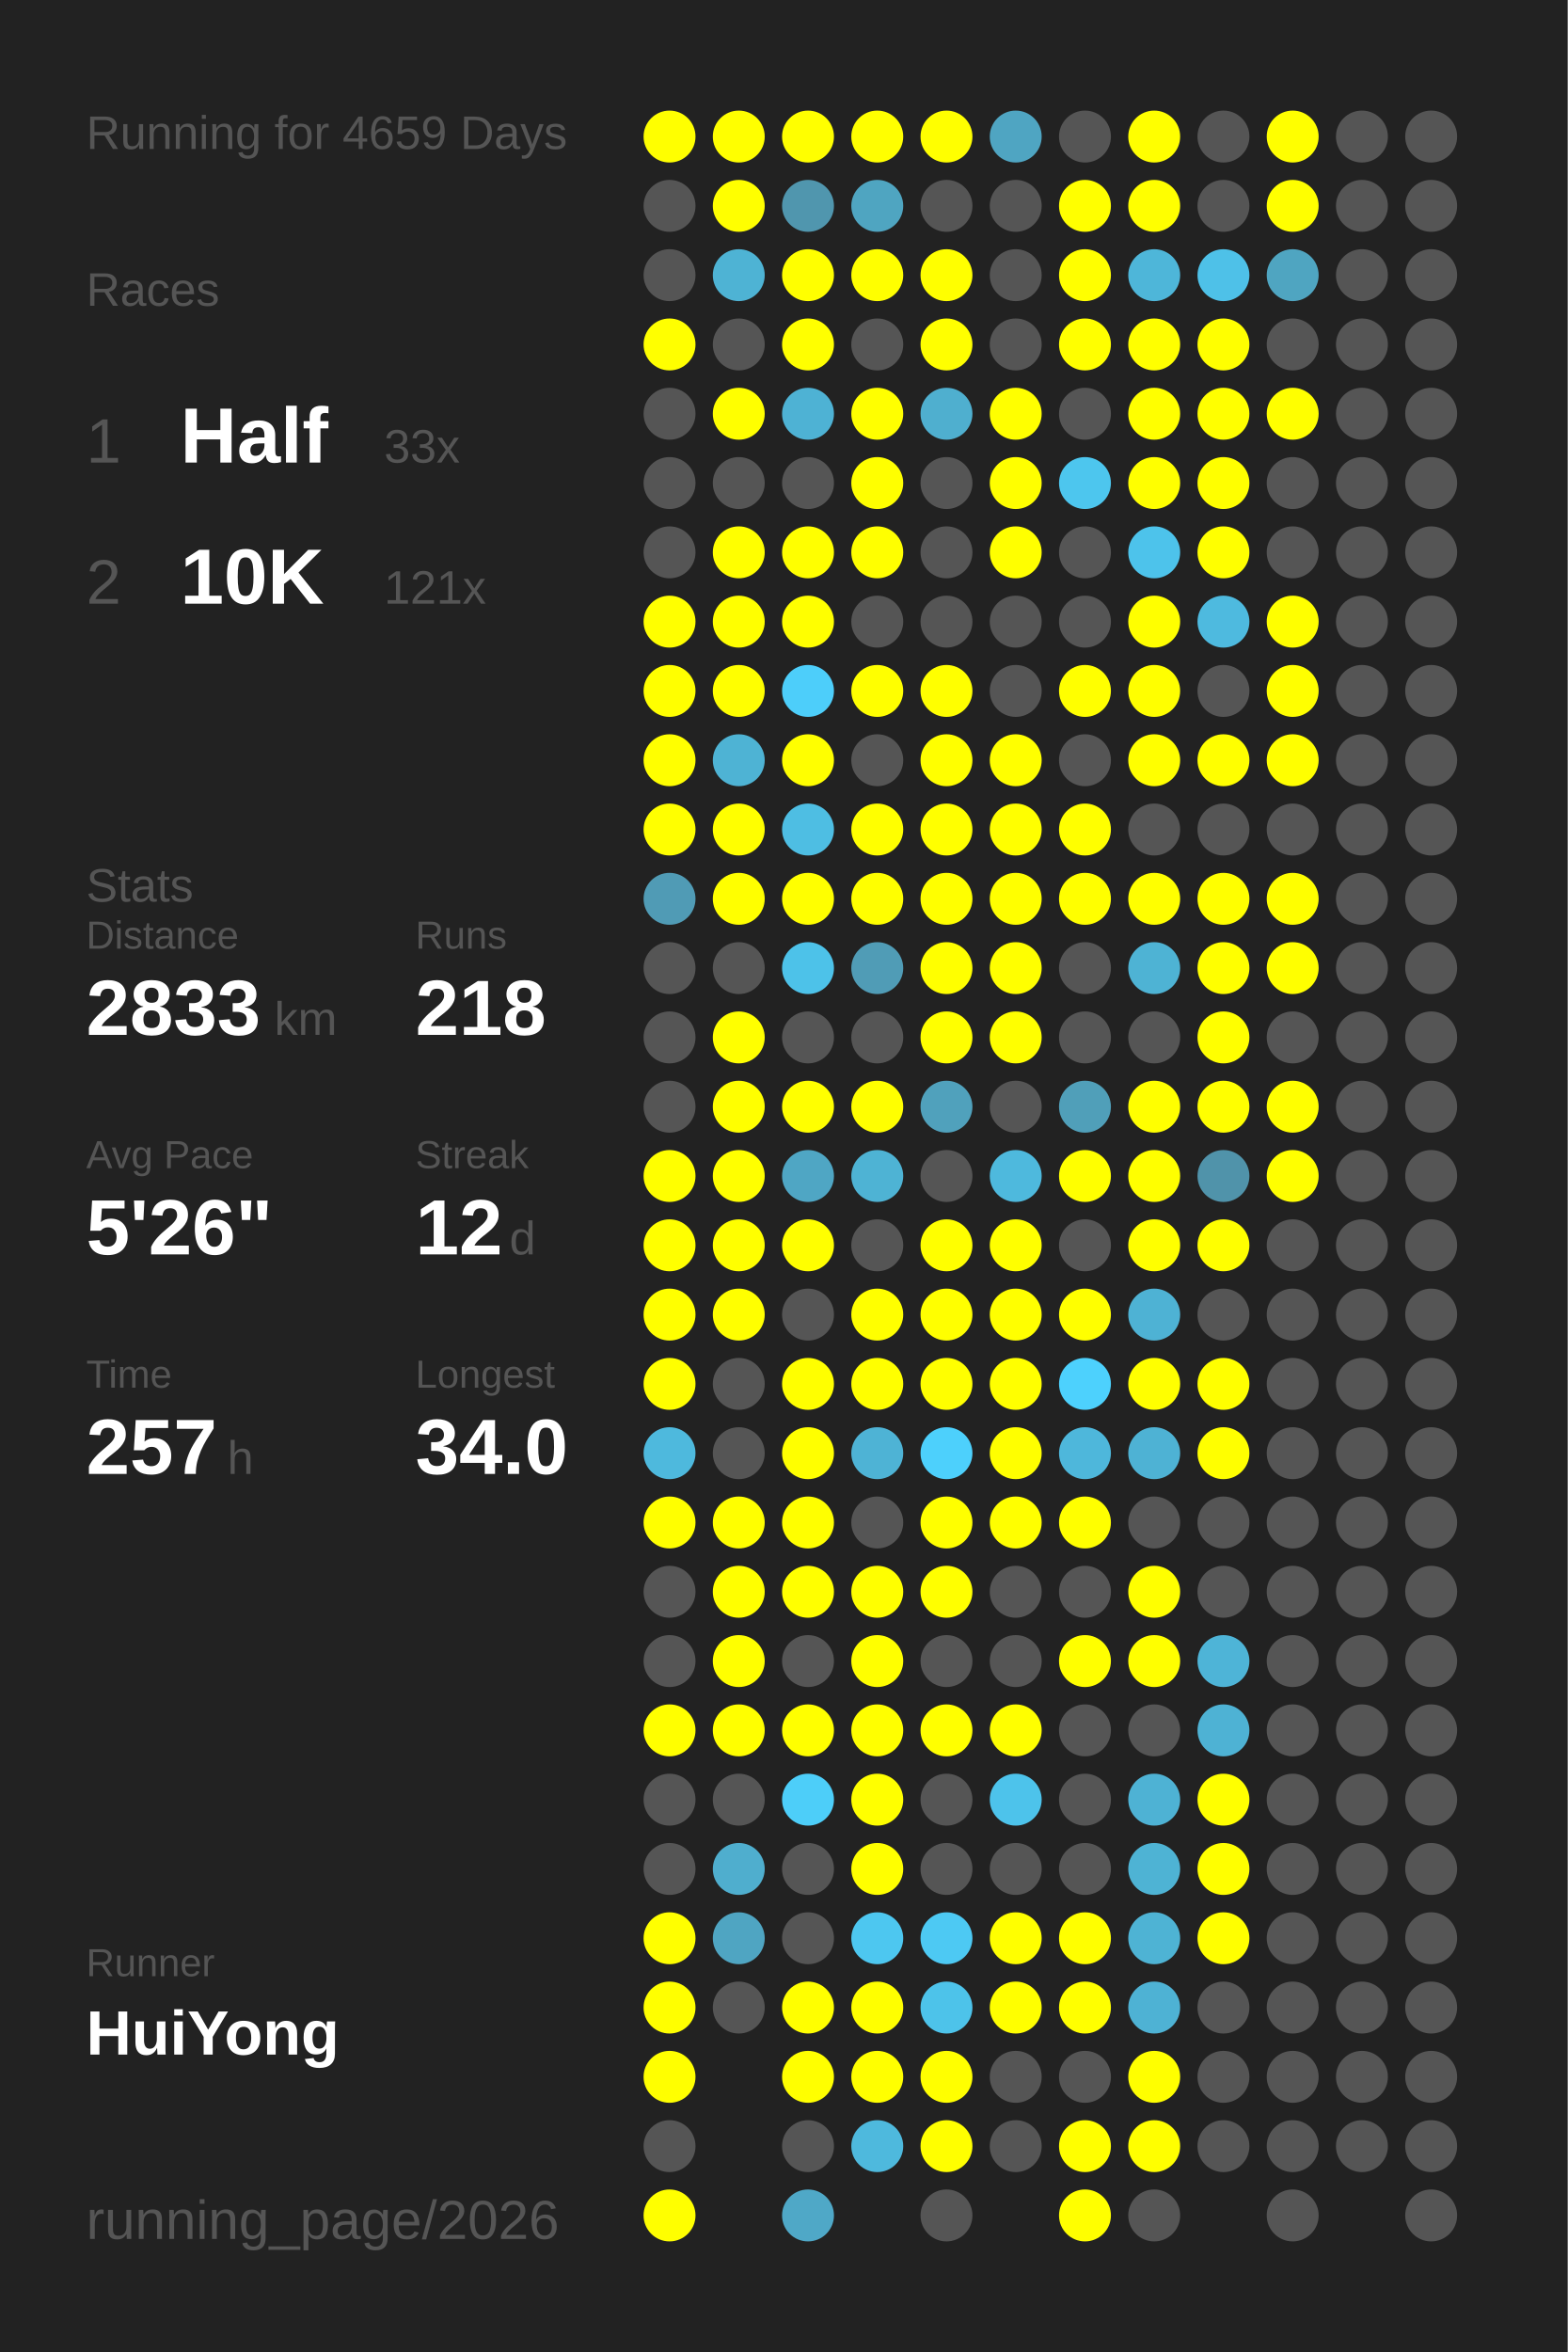
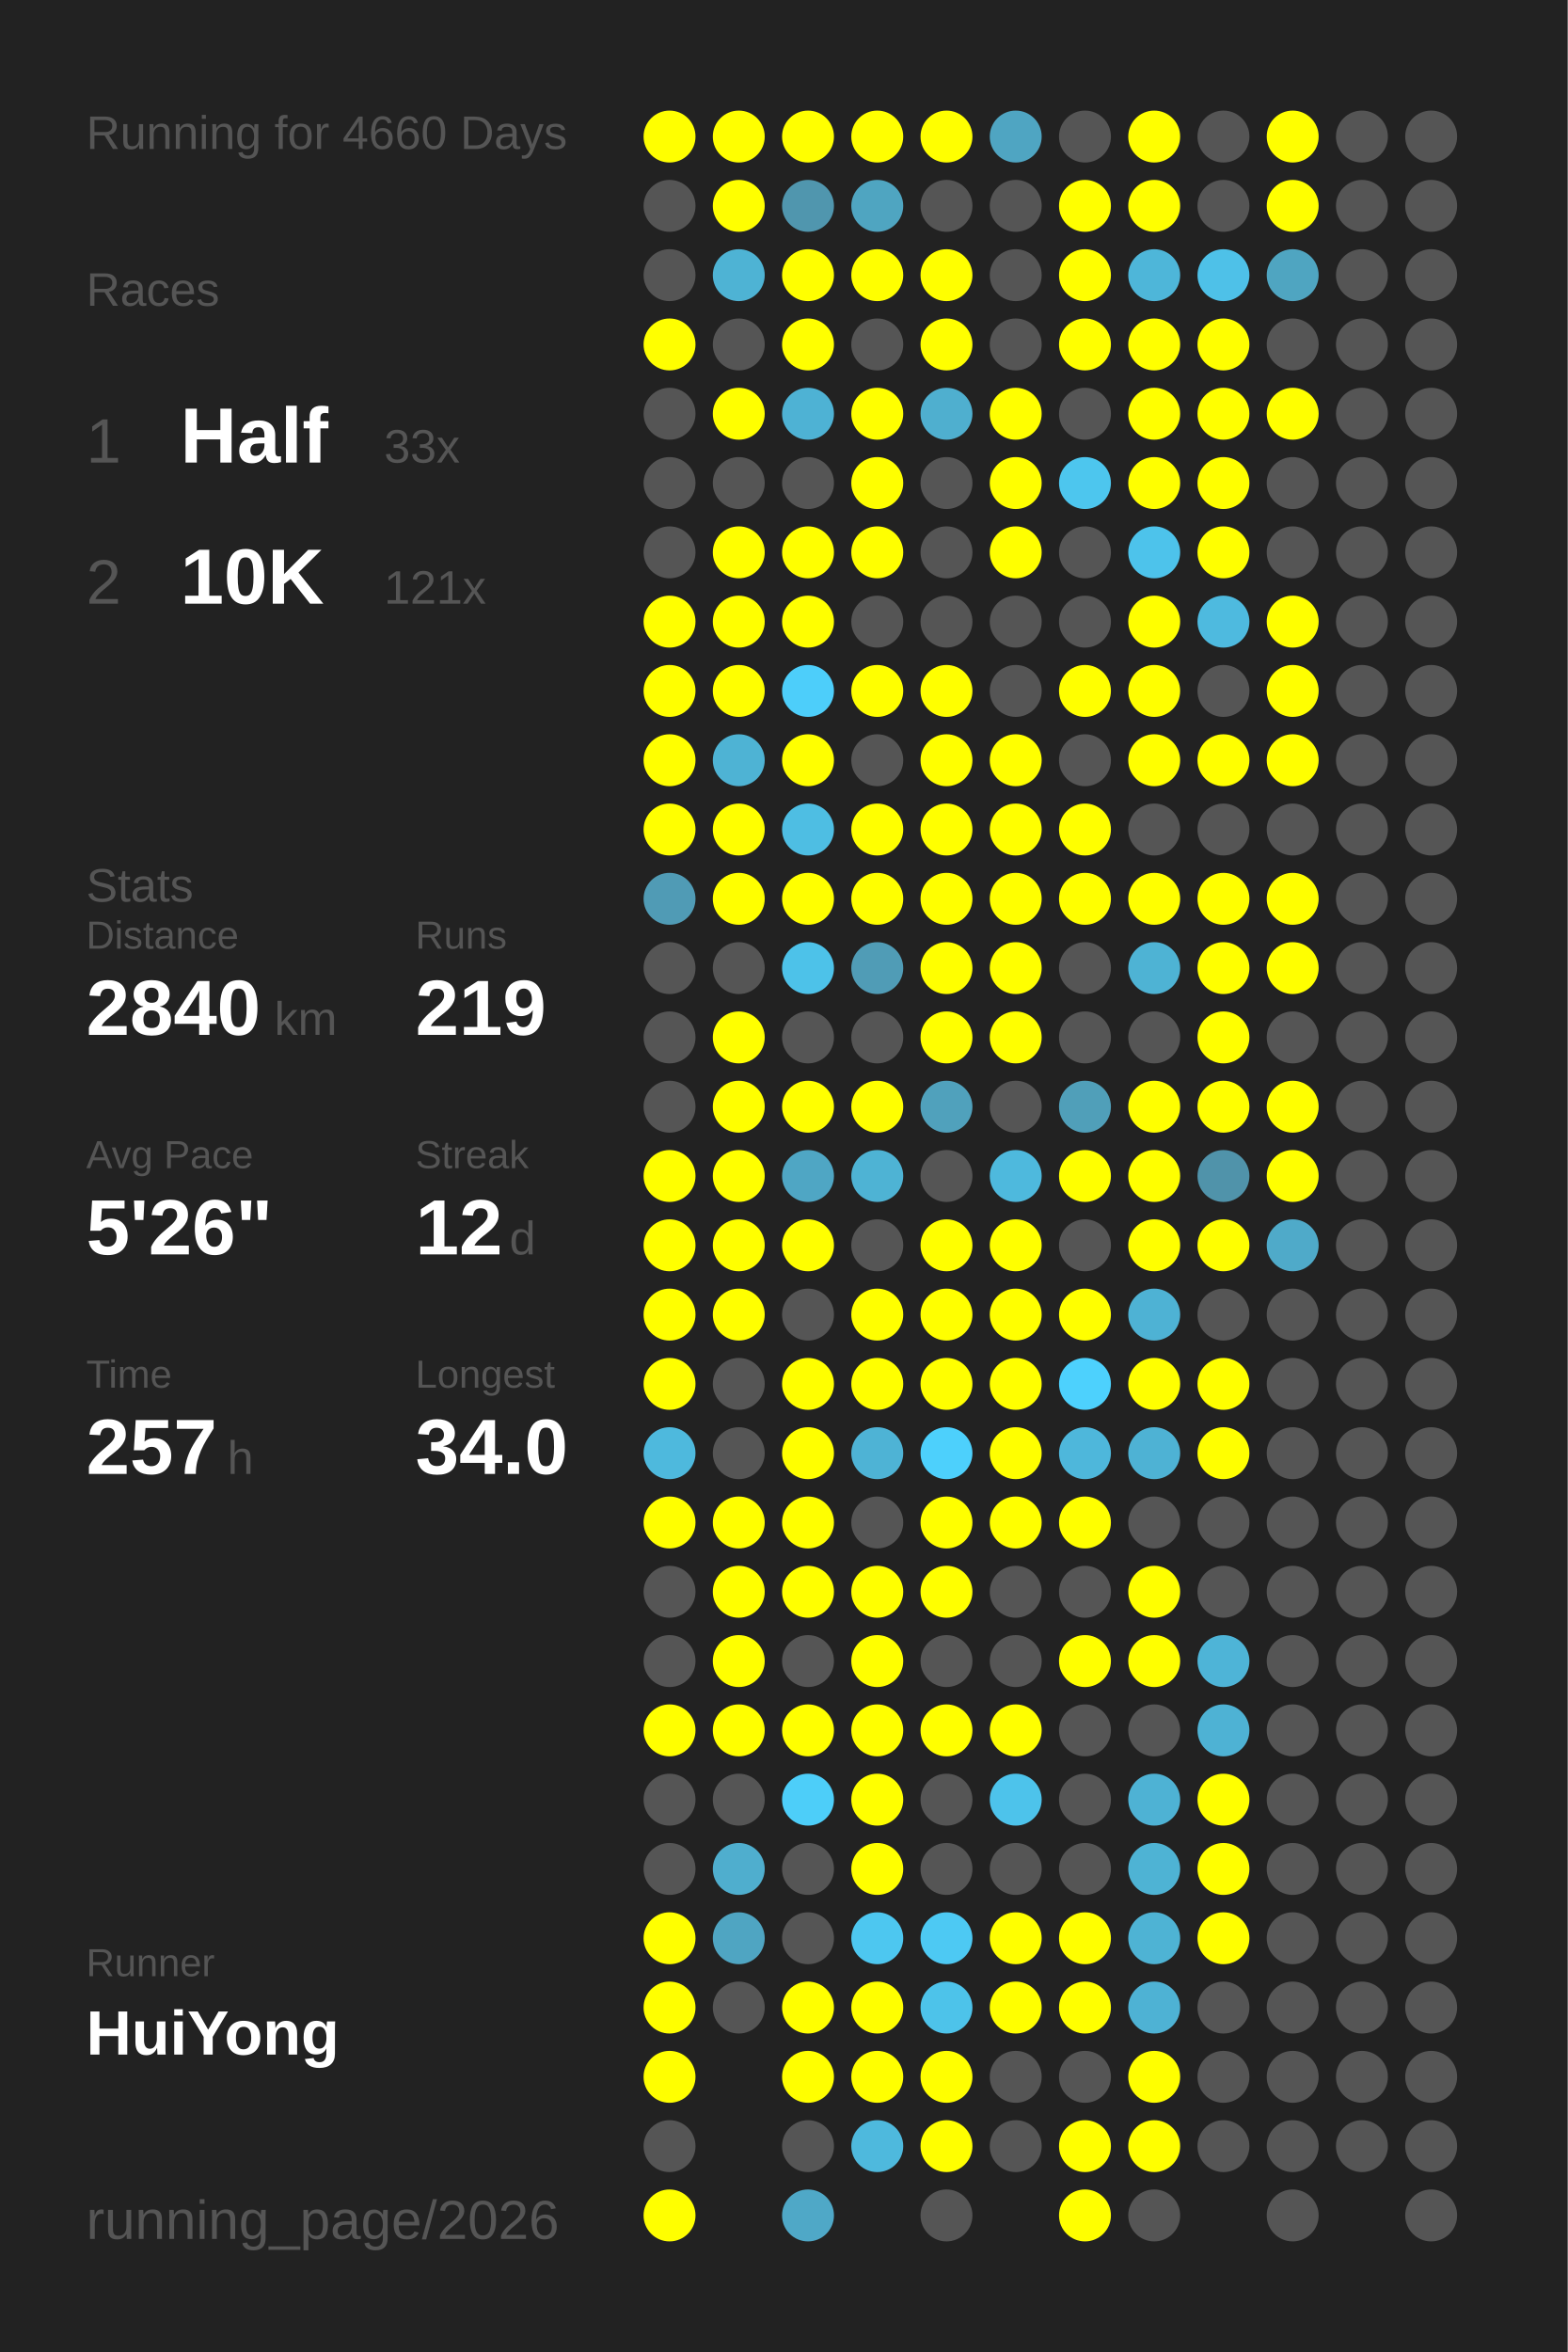
<svg xmlns="http://www.w3.org/2000/svg" baseProfile="full" height="300mm" version="1.1" viewBox="0,0,200,300" width="200mm">
  <defs />
  <rect fill="#222222" height="300" width="200" x="0" y="0" />
-   <text fill="#555555" style="font-size:6px; font-family:Arial;" x="11" y="19">Running for 4659 Days</text>
+   <text fill="#555555" style="font-size:6px; font-family:Arial;" x="11" y="19">Running for 4660 Days</text>
  <text fill="#555555" style="font-size:6px; font-family:Arial;" x="11" y="39">Races</text>
  <text fill="#555555" style="font-size:8px; font-family:Arial;" x="11" y="59">1</text>
  <text fill="#FFFFFF" style="font-size:10px; font-family:Arial; font-weight:bold;" x="23" y="59">Half</text>
  <text fill="#555555" style="font-size:6px; font-family:Arial;" x="49" y="59">33x</text>
  <text fill="#555555" style="font-size:8px; font-family:Arial;" x="11" y="77">2</text>
  <text fill="#FFFFFF" style="font-size:10px; font-family:Arial; font-weight:bold;" x="23" y="77">10K</text>
  <text fill="#555555" style="font-size:6px; font-family:Arial;" x="49" y="77">121x</text>
  <text fill="#555555" style="font-size:6px; font-family:Arial;" x="11" y="115">Stats</text>
  <text fill="#555555" style="font-size:5px; font-family:Arial;" x="11" y="121">Distance</text>
-   <text fill="#FFFFFF" style="font-size:10px; font-family:Arial; font-weight:bold;" x="11" y="132">2833</text>
+   <text fill="#FFFFFF" style="font-size:10px; font-family:Arial; font-weight:bold;" x="11" y="132">2840</text>
  <text fill="#555555" style="font-size:6px; font-family:Arial;" x="35" y="132">km</text>
  <text fill="#555555" style="font-size:5px; font-family:Arial;" x="53" y="121">Runs</text>
-   <text fill="#FFFFFF" style="font-size:10px; font-family:Arial; font-weight:bold;" x="53" y="132">218</text>
+   <text fill="#FFFFFF" style="font-size:10px; font-family:Arial; font-weight:bold;" x="53" y="132">219</text>
  <text fill="#555555" style="font-size:5px; font-family:Arial;" x="11" y="149">Avg Pace</text>
  <text fill="#FFFFFF" style="font-size:10px; font-family:Arial; font-weight:bold;" x="11" y="160">5'26"</text>
  <text fill="#555555" style="font-size:5px; font-family:Arial;" x="53" y="149">Streak</text>
  <text fill="#FFFFFF" style="font-size:10px; font-family:Arial; font-weight:bold;" x="53" y="160">12</text>
  <text fill="#555555" style="font-size:6px; font-family:Arial;" x="65" y="160">d</text>
  <text fill="#555555" style="font-size:5px; font-family:Arial;" x="11" y="177">Time</text>
  <text fill="#FFFFFF" style="font-size:10px; font-family:Arial; font-weight:bold;" x="11" y="188">257</text>
  <text fill="#555555" style="font-size:6px; font-family:Arial;" x="29" y="188">h</text>
  <text fill="#555555" style="font-size:5px; font-family:Arial;" x="53" y="177">Longest</text>
  <text fill="#FFFFFF" style="font-size:10px; font-family:Arial; font-weight:bold;" x="53" y="188">34.0</text>
  <text fill="#555555" style="font-size:5px; font-family:Arial;" x="11" y="252.065">Runner</text>
  <text fill="#FFFFFF" style="font-size:8px; font-family:Arial; font-weight:bold;" x="11" y="262.065">HuiYong</text>
  <text fill="#555555" style="font-size:7px; font-family:Arial;" x="11" y="285.581">running_page/2026</text>
  <circle cx="85.417" cy="17.419" fill="#FFFF00" r="3.312" />
  <circle cx="85.417" cy="26.258" fill="#555555" r="3.312" />
  <circle cx="85.417" cy="35.097" fill="#555555" r="3.312" />
  <circle cx="85.417" cy="43.935" fill="#FFFF00" r="3.312" />
  <circle cx="85.417" cy="52.774" fill="#555555" r="3.312" />
  <circle cx="85.417" cy="61.613" fill="#555555" r="3.312" />
  <circle cx="85.417" cy="70.452" fill="#555555" r="3.312" />
  <circle cx="85.417" cy="79.29" fill="#FFFF00" r="3.312" />
  <circle cx="85.417" cy="88.129" fill="#FFFF00" r="3.312" />
  <circle cx="85.417" cy="96.968" fill="#FFFF00" r="3.312" />
  <circle cx="85.417" cy="105.806" fill="#FFFF00" r="3.312" />
  <circle cx="85.417" cy="114.645" fill="#509bb5" r="3.312" />
  <circle cx="85.417" cy="123.484" fill="#555555" r="3.312" />
  <circle cx="85.417" cy="132.323" fill="#555555" r="3.312" />
  <circle cx="85.417" cy="141.161" fill="#555555" r="3.312" />
  <circle cx="85.417" cy="150" fill="#FFFF00" r="3.312" />
  <circle cx="85.417" cy="158.839" fill="#FFFF00" r="3.312" />
  <circle cx="85.417" cy="167.677" fill="#FFFF00" r="3.312" />
  <circle cx="85.417" cy="176.516" fill="#FFFF00" r="3.312" />
  <circle cx="85.417" cy="185.355" fill="#4eb9dd" r="3.312" />
  <circle cx="85.417" cy="194.194" fill="#FFFF00" r="3.312" />
  <circle cx="85.417" cy="203.032" fill="#555555" r="3.312" />
  <circle cx="85.417" cy="211.871" fill="#555555" r="3.312" />
  <circle cx="85.417" cy="220.71" fill="#FFFF00" r="3.312" />
  <circle cx="85.417" cy="229.548" fill="#555555" r="3.312" />
  <circle cx="85.417" cy="238.387" fill="#555555" r="3.312" />
  <circle cx="85.417" cy="247.226" fill="#FFFF00" r="3.312" />
  <circle cx="85.417" cy="256.065" fill="#FFFF00" r="3.312" />
  <circle cx="85.417" cy="264.903" fill="#FFFF00" r="3.312" />
  <circle cx="85.417" cy="273.742" fill="#555555" r="3.312" />
  <circle cx="85.417" cy="282.581" fill="#FFFF00" r="3.312" />
  <circle cx="94.25" cy="17.419" fill="#FFFF00" r="3.312" />
  <circle cx="94.25" cy="26.258" fill="#FFFF00" r="3.312" />
  <circle cx="94.25" cy="35.097" fill="#4eb3d4" r="3.312" />
  <circle cx="94.25" cy="43.935" fill="#555555" r="3.312" />
  <circle cx="94.25" cy="52.774" fill="#FFFF00" r="3.312" />
  <circle cx="94.25" cy="61.613" fill="#555555" r="3.312" />
  <circle cx="94.25" cy="70.452" fill="#FFFF00" r="3.312" />
  <circle cx="94.25" cy="79.29" fill="#FFFF00" r="3.312" />
  <circle cx="94.25" cy="88.129" fill="#FFFF00" r="3.312" />
  <circle cx="94.25" cy="96.968" fill="#4eb3d4" r="3.312" />
  <circle cx="94.25" cy="105.806" fill="#FFFF00" r="3.312" />
  <circle cx="94.25" cy="114.645" fill="#FFFF00" r="3.312" />
  <circle cx="94.25" cy="123.484" fill="#555555" r="3.312" />
  <circle cx="94.25" cy="132.323" fill="#FFFF00" r="3.312" />
  <circle cx="94.25" cy="141.161" fill="#FFFF00" r="3.312" />
  <circle cx="94.25" cy="150" fill="#FFFF00" r="3.312" />
  <circle cx="94.25" cy="158.839" fill="#FFFF00" r="3.312" />
  <circle cx="94.25" cy="167.677" fill="#FFFF00" r="3.312" />
  <circle cx="94.25" cy="176.516" fill="#555555" r="3.312" />
  <circle cx="94.25" cy="185.355" fill="#555555" r="3.312" />
  <circle cx="94.25" cy="194.194" fill="#FFFF00" r="3.312" />
  <circle cx="94.25" cy="203.032" fill="#FFFF00" r="3.312" />
  <circle cx="94.25" cy="211.871" fill="#FFFF00" r="3.312" />
  <circle cx="94.25" cy="220.71" fill="#FFFF00" r="3.312" />
  <circle cx="94.25" cy="229.548" fill="#555555" r="3.312" />
  <circle cx="94.25" cy="238.387" fill="#4faece" r="3.312" />
  <circle cx="94.25" cy="247.226" fill="#4fa5c2" r="3.312" />
  <circle cx="94.25" cy="256.065" fill="#555555" r="3.312" />
  <circle cx="103.083" cy="17.419" fill="#FFFF00" r="3.312" />
  <circle cx="103.083" cy="26.258" fill="#5096ae" r="3.312" />
  <circle cx="103.083" cy="35.097" fill="#FFFF00" r="3.312" />
  <circle cx="103.083" cy="43.935" fill="#FFFF00" r="3.312" />
  <circle cx="103.083" cy="52.774" fill="#4eb2d4" r="3.312" />
  <circle cx="103.083" cy="61.613" fill="#555555" r="3.312" />
  <circle cx="103.083" cy="70.452" fill="#FFFF00" r="3.312" />
  <circle cx="103.083" cy="79.29" fill="#FFFF00" r="3.312" />
  <circle cx="103.083" cy="88.129" fill="#4dcefa" r="3.312" />
  <circle cx="103.083" cy="96.968" fill="#FFFF00" r="3.312" />
  <circle cx="103.083" cy="105.806" fill="#4ebee3" r="3.312" />
  <circle cx="103.083" cy="114.645" fill="#FFFF00" r="3.312" />
  <circle cx="103.083" cy="123.484" fill="#4dc2e9" r="3.312" />
  <circle cx="103.083" cy="132.323" fill="#555555" r="3.312" />
  <circle cx="103.083" cy="141.161" fill="#FFFF00" r="3.312" />
  <circle cx="103.083" cy="150" fill="#4fa6c4" r="3.312" />
  <circle cx="103.083" cy="158.839" fill="#FFFF00" r="3.312" />
  <circle cx="103.083" cy="167.677" fill="#555555" r="3.312" />
  <circle cx="103.083" cy="176.516" fill="#FFFF00" r="3.312" />
  <circle cx="103.083" cy="185.355" fill="#FFFF00" r="3.312" />
  <circle cx="103.083" cy="194.194" fill="#FFFF00" r="3.312" />
  <circle cx="103.083" cy="203.032" fill="#FFFF00" r="3.312" />
  <circle cx="103.083" cy="211.871" fill="#555555" r="3.312" />
  <circle cx="103.083" cy="220.71" fill="#FFFF00" r="3.312" />
  <circle cx="103.083" cy="229.548" fill="#4dcef9" r="3.312" />
  <circle cx="103.083" cy="238.387" fill="#555555" r="3.312" />
  <circle cx="103.083" cy="247.226" fill="#555555" r="3.312" />
  <circle cx="103.083" cy="256.065" fill="#FFFF00" r="3.312" />
  <circle cx="103.083" cy="264.903" fill="#FFFF00" r="3.312" />
  <circle cx="103.083" cy="273.742" fill="#555555" r="3.312" />
  <circle cx="103.083" cy="282.581" fill="#4fa8c7" r="3.312" />
  <circle cx="111.917" cy="17.419" fill="#FFFF00" r="3.312" />
  <circle cx="111.917" cy="26.258" fill="#4fa5c1" r="3.312" />
  <circle cx="111.917" cy="35.097" fill="#FFFF00" r="3.312" />
  <circle cx="111.917" cy="43.935" fill="#555555" r="3.312" />
  <circle cx="111.917" cy="52.774" fill="#FFFF00" r="3.312" />
  <circle cx="111.917" cy="61.613" fill="#FFFF00" r="3.312" />
  <circle cx="111.917" cy="70.452" fill="#FFFF00" r="3.312" />
  <circle cx="111.917" cy="79.29" fill="#555555" r="3.312" />
  <circle cx="111.917" cy="88.129" fill="#FFFF00" r="3.312" />
  <circle cx="111.917" cy="96.968" fill="#555555" r="3.312" />
  <circle cx="111.917" cy="105.806" fill="#FFFF00" r="3.312" />
  <circle cx="111.917" cy="114.645" fill="#FFFF00" r="3.312" />
  <circle cx="111.917" cy="123.484" fill="#509cb6" r="3.312" />
  <circle cx="111.917" cy="132.323" fill="#555555" r="3.312" />
  <circle cx="111.917" cy="141.161" fill="#FFFF00" r="3.312" />
  <circle cx="111.917" cy="150" fill="#4eb3d4" r="3.312" />
  <circle cx="111.917" cy="158.839" fill="#555555" r="3.312" />
  <circle cx="111.917" cy="167.677" fill="#FFFF00" r="3.312" />
  <circle cx="111.917" cy="176.516" fill="#FFFF00" r="3.312" />
  <circle cx="111.917" cy="185.355" fill="#4eb3d5" r="3.312" />
  <circle cx="111.917" cy="194.194" fill="#555555" r="3.312" />
  <circle cx="111.917" cy="203.032" fill="#FFFF00" r="3.312" />
  <circle cx="111.917" cy="211.871" fill="#FFFF00" r="3.312" />
  <circle cx="111.917" cy="220.71" fill="#FFFF00" r="3.312" />
  <circle cx="111.917" cy="229.548" fill="#FFFF00" r="3.312" />
  <circle cx="111.917" cy="238.387" fill="#FFFF00" r="3.312" />
  <circle cx="111.917" cy="247.226" fill="#4dc7f0" r="3.312" />
  <circle cx="111.917" cy="256.065" fill="#FFFF00" r="3.312" />
  <circle cx="111.917" cy="264.903" fill="#FFFF00" r="3.312" />
  <circle cx="111.917" cy="273.742" fill="#4eb9dd" r="3.312" />
  <circle cx="120.75" cy="17.419" fill="#FFFF00" r="3.312" />
  <circle cx="120.75" cy="26.258" fill="#555555" r="3.312" />
  <circle cx="120.75" cy="35.097" fill="#FFFF00" r="3.312" />
  <circle cx="120.75" cy="43.935" fill="#FFFF00" r="3.312" />
  <circle cx="120.75" cy="52.774" fill="#4fafcf" r="3.312" />
  <circle cx="120.75" cy="61.613" fill="#555555" r="3.312" />
  <circle cx="120.75" cy="70.452" fill="#555555" r="3.312" />
  <circle cx="120.75" cy="79.29" fill="#555555" r="3.312" />
  <circle cx="120.75" cy="88.129" fill="#FFFF00" r="3.312" />
  <circle cx="120.75" cy="96.968" fill="#FFFF00" r="3.312" />
  <circle cx="120.75" cy="105.806" fill="#FFFF00" r="3.312" />
  <circle cx="120.75" cy="114.645" fill="#FFFF00" r="3.312" />
  <circle cx="120.75" cy="123.484" fill="#FFFF00" r="3.312" />
  <circle cx="120.75" cy="132.323" fill="#FFFF00" r="3.312" />
  <circle cx="120.75" cy="141.161" fill="#50a1bc" r="3.312" />
  <circle cx="120.75" cy="150" fill="#555555" r="3.312" />
  <circle cx="120.75" cy="158.839" fill="#FFFF00" r="3.312" />
  <circle cx="120.75" cy="167.677" fill="#FFFF00" r="3.312" />
  <circle cx="120.75" cy="176.516" fill="#FFFF00" r="3.312" />
  <circle cx="120.75" cy="185.355" fill="#4dd0fc" r="3.312" />
  <circle cx="120.75" cy="194.194" fill="#FFFF00" r="3.312" />
  <circle cx="120.75" cy="203.032" fill="#FFFF00" r="3.312" />
  <circle cx="120.75" cy="211.871" fill="#555555" r="3.312" />
  <circle cx="120.75" cy="220.71" fill="#FFFF00" r="3.312" />
  <circle cx="120.75" cy="229.548" fill="#555555" r="3.312" />
  <circle cx="120.75" cy="238.387" fill="#555555" r="3.312" />
  <circle cx="120.75" cy="247.226" fill="#4dc9f3" r="3.312" />
  <circle cx="120.75" cy="256.065" fill="#4dc3ea" r="3.312" />
  <circle cx="120.75" cy="264.903" fill="#FFFF00" r="3.312" />
  <circle cx="120.75" cy="273.742" fill="#FFFF00" r="3.312" />
  <circle cx="120.75" cy="282.581" fill="#555555" r="3.312" />
  <circle cx="129.583" cy="17.419" fill="#4fa5c2" r="3.312" />
  <circle cx="129.583" cy="26.258" fill="#555555" r="3.312" />
  <circle cx="129.583" cy="35.097" fill="#555555" r="3.312" />
  <circle cx="129.583" cy="43.935" fill="#555555" r="3.312" />
  <circle cx="129.583" cy="52.774" fill="#FFFF00" r="3.312" />
  <circle cx="129.583" cy="61.613" fill="#FFFF00" r="3.312" />
  <circle cx="129.583" cy="70.452" fill="#FFFF00" r="3.312" />
  <circle cx="129.583" cy="79.29" fill="#555555" r="3.312" />
  <circle cx="129.583" cy="88.129" fill="#555555" r="3.312" />
  <circle cx="129.583" cy="96.968" fill="#FFFF00" r="3.312" />
  <circle cx="129.583" cy="105.806" fill="#FFFF00" r="3.312" />
  <circle cx="129.583" cy="114.645" fill="#FFFF00" r="3.312" />
  <circle cx="129.583" cy="123.484" fill="#FFFF00" r="3.312" />
  <circle cx="129.583" cy="132.323" fill="#FFFF00" r="3.312" />
  <circle cx="129.583" cy="141.161" fill="#555555" r="3.312" />
  <circle cx="129.583" cy="150" fill="#4eb9dd" r="3.312" />
  <circle cx="129.583" cy="158.839" fill="#FFFF00" r="3.312" />
  <circle cx="129.583" cy="167.677" fill="#FFFF00" r="3.312" />
  <circle cx="129.583" cy="176.516" fill="#FFFF00" r="3.312" />
  <circle cx="129.583" cy="185.355" fill="#FFFF00" r="3.312" />
  <circle cx="129.583" cy="194.194" fill="#FFFF00" r="3.312" />
  <circle cx="129.583" cy="203.032" fill="#555555" r="3.312" />
  <circle cx="129.583" cy="211.871" fill="#555555" r="3.312" />
  <circle cx="129.583" cy="220.71" fill="#FFFF00" r="3.312" />
  <circle cx="129.583" cy="229.548" fill="#4dc3eb" r="3.312" />
  <circle cx="129.583" cy="238.387" fill="#555555" r="3.312" />
  <circle cx="129.583" cy="247.226" fill="#FFFF00" r="3.312" />
  <circle cx="129.583" cy="256.065" fill="#FFFF00" r="3.312" />
  <circle cx="129.583" cy="264.903" fill="#555555" r="3.312" />
  <circle cx="129.583" cy="273.742" fill="#555555" r="3.312" />
  <circle cx="138.417" cy="17.419" fill="#555555" r="3.312" />
  <circle cx="138.417" cy="26.258" fill="#FFFF00" r="3.312" />
  <circle cx="138.417" cy="35.097" fill="#FFFF00" r="3.312" />
  <circle cx="138.417" cy="43.935" fill="#FFFF00" r="3.312" />
  <circle cx="138.417" cy="52.774" fill="#555555" r="3.312" />
  <circle cx="138.417" cy="61.613" fill="#4dc6ee" r="3.312" />
  <circle cx="138.417" cy="70.452" fill="#555555" r="3.312" />
  <circle cx="138.417" cy="79.29" fill="#555555" r="3.312" />
  <circle cx="138.417" cy="88.129" fill="#FFFF00" r="3.312" />
  <circle cx="138.417" cy="96.968" fill="#555555" r="3.312" />
  <circle cx="138.417" cy="105.806" fill="#FFFF00" r="3.312" />
  <circle cx="138.417" cy="114.645" fill="#FFFF00" r="3.312" />
  <circle cx="138.417" cy="123.484" fill="#555555" r="3.312" />
  <circle cx="138.417" cy="132.323" fill="#555555" r="3.312" />
  <circle cx="138.417" cy="141.161" fill="#509fb9" r="3.312" />
  <circle cx="138.417" cy="150" fill="#FFFF00" r="3.312" />
  <circle cx="138.417" cy="158.839" fill="#555555" r="3.312" />
  <circle cx="138.417" cy="167.677" fill="#FFFF00" r="3.312" />
  <circle cx="138.417" cy="176.516" fill="#4dd1fd" r="3.312" />
  <circle cx="138.417" cy="185.355" fill="#4eb7db" r="3.312" />
  <circle cx="138.417" cy="194.194" fill="#FFFF00" r="3.312" />
  <circle cx="138.417" cy="203.032" fill="#555555" r="3.312" />
  <circle cx="138.417" cy="211.871" fill="#FFFF00" r="3.312" />
  <circle cx="138.417" cy="220.71" fill="#555555" r="3.312" />
  <circle cx="138.417" cy="229.548" fill="#555555" r="3.312" />
  <circle cx="138.417" cy="238.387" fill="#555555" r="3.312" />
  <circle cx="138.417" cy="247.226" fill="#FFFF00" r="3.312" />
  <circle cx="138.417" cy="256.065" fill="#FFFF00" r="3.312" />
  <circle cx="138.417" cy="264.903" fill="#555555" r="3.312" />
  <circle cx="138.417" cy="273.742" fill="#FFFF00" r="3.312" />
  <circle cx="138.417" cy="282.581" fill="#FFFF00" r="3.312" />
  <circle cx="147.25" cy="17.419" fill="#FFFF00" r="3.312" />
  <circle cx="147.25" cy="26.258" fill="#FFFF00" r="3.312" />
  <circle cx="147.25" cy="35.097" fill="#4eb6d9" r="3.312" />
  <circle cx="147.25" cy="43.935" fill="#FFFF00" r="3.312" />
  <circle cx="147.25" cy="52.774" fill="#FFFF00" r="3.312" />
  <circle cx="147.25" cy="61.613" fill="#FFFF00" r="3.312" />
  <circle cx="147.25" cy="70.452" fill="#4dc3eb" r="3.312" />
  <circle cx="147.25" cy="79.29" fill="#FFFF00" r="3.312" />
  <circle cx="147.25" cy="88.129" fill="#FFFF00" r="3.312" />
  <circle cx="147.25" cy="96.968" fill="#FFFF00" r="3.312" />
  <circle cx="147.25" cy="105.806" fill="#555555" r="3.312" />
  <circle cx="147.25" cy="114.645" fill="#FFFF00" r="3.312" />
  <circle cx="147.25" cy="123.484" fill="#4eb3d4" r="3.312" />
  <circle cx="147.25" cy="132.323" fill="#555555" r="3.312" />
  <circle cx="147.25" cy="141.161" fill="#FFFF00" r="3.312" />
  <circle cx="147.25" cy="150" fill="#FFFF00" r="3.312" />
  <circle cx="147.25" cy="158.839" fill="#FFFF00" r="3.312" />
  <circle cx="147.25" cy="167.677" fill="#4eb2d4" r="3.312" />
  <circle cx="147.25" cy="176.516" fill="#FFFF00" r="3.312" />
  <circle cx="147.25" cy="185.355" fill="#4eb2d4" r="3.312" />
  <circle cx="147.25" cy="194.194" fill="#555555" r="3.312" />
  <circle cx="147.25" cy="203.032" fill="#FFFF00" r="3.312" />
  <circle cx="147.25" cy="211.871" fill="#FFFF00" r="3.312" />
  <circle cx="147.25" cy="220.71" fill="#555555" r="3.312" />
  <circle cx="147.25" cy="229.548" fill="#4eb2d4" r="3.312" />
  <circle cx="147.25" cy="238.387" fill="#4eb3d4" r="3.312" />
  <circle cx="147.25" cy="247.226" fill="#4eb3d4" r="3.312" />
  <circle cx="147.25" cy="256.065" fill="#4eb2d4" r="3.312" />
  <circle cx="147.25" cy="264.903" fill="#FFFF00" r="3.312" />
  <circle cx="147.25" cy="273.742" fill="#FFFF00" r="3.312" />
  <circle cx="147.25" cy="282.581" fill="#555555" r="3.312" />
  <circle cx="156.083" cy="17.419" fill="#555555" r="3.312" />
  <circle cx="156.083" cy="26.258" fill="#555555" r="3.312" />
  <circle cx="156.083" cy="35.097" fill="#4ec1e8" r="3.312" />
  <circle cx="156.083" cy="43.935" fill="#FFFF00" r="3.312" />
  <circle cx="156.083" cy="52.774" fill="#FFFF00" r="3.312" />
  <circle cx="156.083" cy="61.613" fill="#FFFF00" r="3.312" />
  <circle cx="156.083" cy="70.452" fill="#FFFF00" r="3.312" />
  <circle cx="156.083" cy="79.29" fill="#4ebadf" r="3.312" />
  <circle cx="156.083" cy="88.129" fill="#555555" r="3.312" />
  <circle cx="156.083" cy="96.968" fill="#FFFF00" r="3.312" />
  <circle cx="156.083" cy="105.806" fill="#555555" r="3.312" />
  <circle cx="156.083" cy="114.645" fill="#FFFF00" r="3.312" />
  <circle cx="156.083" cy="123.484" fill="#FFFF00" r="3.312" />
  <circle cx="156.083" cy="132.323" fill="#FFFF00" r="3.312" />
  <circle cx="156.083" cy="141.161" fill="#FFFF00" r="3.312" />
  <circle cx="156.083" cy="150" fill="#5093aa" r="3.312" />
  <circle cx="156.083" cy="158.839" fill="#FFFF00" r="3.312" />
  <circle cx="156.083" cy="167.677" fill="#555555" r="3.312" />
  <circle cx="156.083" cy="176.516" fill="#FFFF00" r="3.312" />
  <circle cx="156.083" cy="185.355" fill="#FFFF00" r="3.312" />
  <circle cx="156.083" cy="194.194" fill="#555555" r="3.312" />
  <circle cx="156.083" cy="203.032" fill="#555555" r="3.312" />
  <circle cx="156.083" cy="211.871" fill="#4eb4d7" r="3.312" />
  <circle cx="156.083" cy="220.71" fill="#4eb2d4" r="3.312" />
  <circle cx="156.083" cy="229.548" fill="#FFFF00" r="3.312" />
  <circle cx="156.083" cy="238.387" fill="#FFFF00" r="3.312" />
  <circle cx="156.083" cy="247.226" fill="#FFFF00" r="3.312" />
  <circle cx="156.083" cy="256.065" fill="#555555" r="3.312" />
  <circle cx="156.083" cy="264.903" fill="#555555" r="3.312" />
  <circle cx="156.083" cy="273.742" fill="#555555" r="3.312" />
  <circle cx="164.917" cy="17.419" fill="#FFFF00" r="3.312" />
  <circle cx="164.917" cy="26.258" fill="#FFFF00" r="3.312" />
  <circle cx="164.917" cy="35.097" fill="#4fa5c1" r="3.312" />
  <circle cx="164.917" cy="43.935" fill="#555555" r="3.312" />
  <circle cx="164.917" cy="52.774" fill="#FFFF00" r="3.312" />
  <circle cx="164.917" cy="61.613" fill="#555555" r="3.312" />
  <circle cx="164.917" cy="70.452" fill="#555555" r="3.312" />
  <circle cx="164.917" cy="79.29" fill="#FFFF00" r="3.312" />
  <circle cx="164.917" cy="88.129" fill="#FFFF00" r="3.312" />
  <circle cx="164.917" cy="96.968" fill="#FFFF00" r="3.312" />
  <circle cx="164.917" cy="105.806" fill="#555555" r="3.312" />
  <circle cx="164.917" cy="114.645" fill="#FFFF00" r="3.312" />
  <circle cx="164.917" cy="123.484" fill="#FFFF00" r="3.312" />
  <circle cx="164.917" cy="132.323" fill="#555555" r="3.312" />
  <circle cx="164.917" cy="141.161" fill="#FFFF00" r="3.312" />
  <circle cx="164.917" cy="150" fill="#FFFF00" r="3.312" />
-   <circle cx="164.917" cy="158.839" fill="#555555" r="3.312" />
+   <circle cx="164.917" cy="158.839" fill="#4faac9" r="3.312" />
  <circle cx="164.917" cy="167.677" fill="#555555" r="3.312" />
  <circle cx="164.917" cy="176.516" fill="#555555" r="3.312" />
  <circle cx="164.917" cy="185.355" fill="#555555" r="3.312" />
  <circle cx="164.917" cy="194.194" fill="#555555" r="3.312" />
  <circle cx="164.917" cy="203.032" fill="#555555" r="3.312" />
  <circle cx="164.917" cy="211.871" fill="#555555" r="3.312" />
  <circle cx="164.917" cy="220.71" fill="#555555" r="3.312" />
  <circle cx="164.917" cy="229.548" fill="#555555" r="3.312" />
  <circle cx="164.917" cy="238.387" fill="#555555" r="3.312" />
  <circle cx="164.917" cy="247.226" fill="#555555" r="3.312" />
  <circle cx="164.917" cy="256.065" fill="#555555" r="3.312" />
  <circle cx="164.917" cy="264.903" fill="#555555" r="3.312" />
  <circle cx="164.917" cy="273.742" fill="#555555" r="3.312" />
  <circle cx="164.917" cy="282.581" fill="#555555" r="3.312" />
  <circle cx="173.75" cy="17.419" fill="#555555" r="3.312" />
  <circle cx="173.75" cy="26.258" fill="#555555" r="3.312" />
  <circle cx="173.75" cy="35.097" fill="#555555" r="3.312" />
  <circle cx="173.75" cy="43.935" fill="#555555" r="3.312" />
  <circle cx="173.75" cy="52.774" fill="#555555" r="3.312" />
  <circle cx="173.75" cy="61.613" fill="#555555" r="3.312" />
  <circle cx="173.75" cy="70.452" fill="#555555" r="3.312" />
  <circle cx="173.75" cy="79.29" fill="#555555" r="3.312" />
  <circle cx="173.75" cy="88.129" fill="#555555" r="3.312" />
  <circle cx="173.75" cy="96.968" fill="#555555" r="3.312" />
  <circle cx="173.75" cy="105.806" fill="#555555" r="3.312" />
  <circle cx="173.75" cy="114.645" fill="#555555" r="3.312" />
  <circle cx="173.75" cy="123.484" fill="#555555" r="3.312" />
  <circle cx="173.75" cy="132.323" fill="#555555" r="3.312" />
  <circle cx="173.75" cy="141.161" fill="#555555" r="3.312" />
  <circle cx="173.75" cy="150" fill="#555555" r="3.312" />
  <circle cx="173.75" cy="158.839" fill="#555555" r="3.312" />
  <circle cx="173.75" cy="167.677" fill="#555555" r="3.312" />
  <circle cx="173.75" cy="176.516" fill="#555555" r="3.312" />
  <circle cx="173.75" cy="185.355" fill="#555555" r="3.312" />
  <circle cx="173.75" cy="194.194" fill="#555555" r="3.312" />
  <circle cx="173.75" cy="203.032" fill="#555555" r="3.312" />
  <circle cx="173.75" cy="211.871" fill="#555555" r="3.312" />
  <circle cx="173.75" cy="220.71" fill="#555555" r="3.312" />
  <circle cx="173.75" cy="229.548" fill="#555555" r="3.312" />
  <circle cx="173.75" cy="238.387" fill="#555555" r="3.312" />
  <circle cx="173.75" cy="247.226" fill="#555555" r="3.312" />
  <circle cx="173.75" cy="256.065" fill="#555555" r="3.312" />
  <circle cx="173.75" cy="264.903" fill="#555555" r="3.312" />
  <circle cx="173.75" cy="273.742" fill="#555555" r="3.312" />
  <circle cx="182.583" cy="17.419" fill="#555555" r="3.312" />
  <circle cx="182.583" cy="26.258" fill="#555555" r="3.312" />
  <circle cx="182.583" cy="35.097" fill="#555555" r="3.312" />
  <circle cx="182.583" cy="43.935" fill="#555555" r="3.312" />
  <circle cx="182.583" cy="52.774" fill="#555555" r="3.312" />
  <circle cx="182.583" cy="61.613" fill="#555555" r="3.312" />
  <circle cx="182.583" cy="70.452" fill="#555555" r="3.312" />
  <circle cx="182.583" cy="79.29" fill="#555555" r="3.312" />
  <circle cx="182.583" cy="88.129" fill="#555555" r="3.312" />
  <circle cx="182.583" cy="96.968" fill="#555555" r="3.312" />
  <circle cx="182.583" cy="105.806" fill="#555555" r="3.312" />
  <circle cx="182.583" cy="114.645" fill="#555555" r="3.312" />
  <circle cx="182.583" cy="123.484" fill="#555555" r="3.312" />
  <circle cx="182.583" cy="132.323" fill="#555555" r="3.312" />
  <circle cx="182.583" cy="141.161" fill="#555555" r="3.312" />
  <circle cx="182.583" cy="150" fill="#555555" r="3.312" />
  <circle cx="182.583" cy="158.839" fill="#555555" r="3.312" />
  <circle cx="182.583" cy="167.677" fill="#555555" r="3.312" />
  <circle cx="182.583" cy="176.516" fill="#555555" r="3.312" />
  <circle cx="182.583" cy="185.355" fill="#555555" r="3.312" />
  <circle cx="182.583" cy="194.194" fill="#555555" r="3.312" />
  <circle cx="182.583" cy="203.032" fill="#555555" r="3.312" />
  <circle cx="182.583" cy="211.871" fill="#555555" r="3.312" />
  <circle cx="182.583" cy="220.71" fill="#555555" r="3.312" />
  <circle cx="182.583" cy="229.548" fill="#555555" r="3.312" />
  <circle cx="182.583" cy="238.387" fill="#555555" r="3.312" />
  <circle cx="182.583" cy="247.226" fill="#555555" r="3.312" />
  <circle cx="182.583" cy="256.065" fill="#555555" r="3.312" />
  <circle cx="182.583" cy="264.903" fill="#555555" r="3.312" />
  <circle cx="182.583" cy="273.742" fill="#555555" r="3.312" />
  <circle cx="182.583" cy="282.581" fill="#555555" r="3.312" />
</svg>
